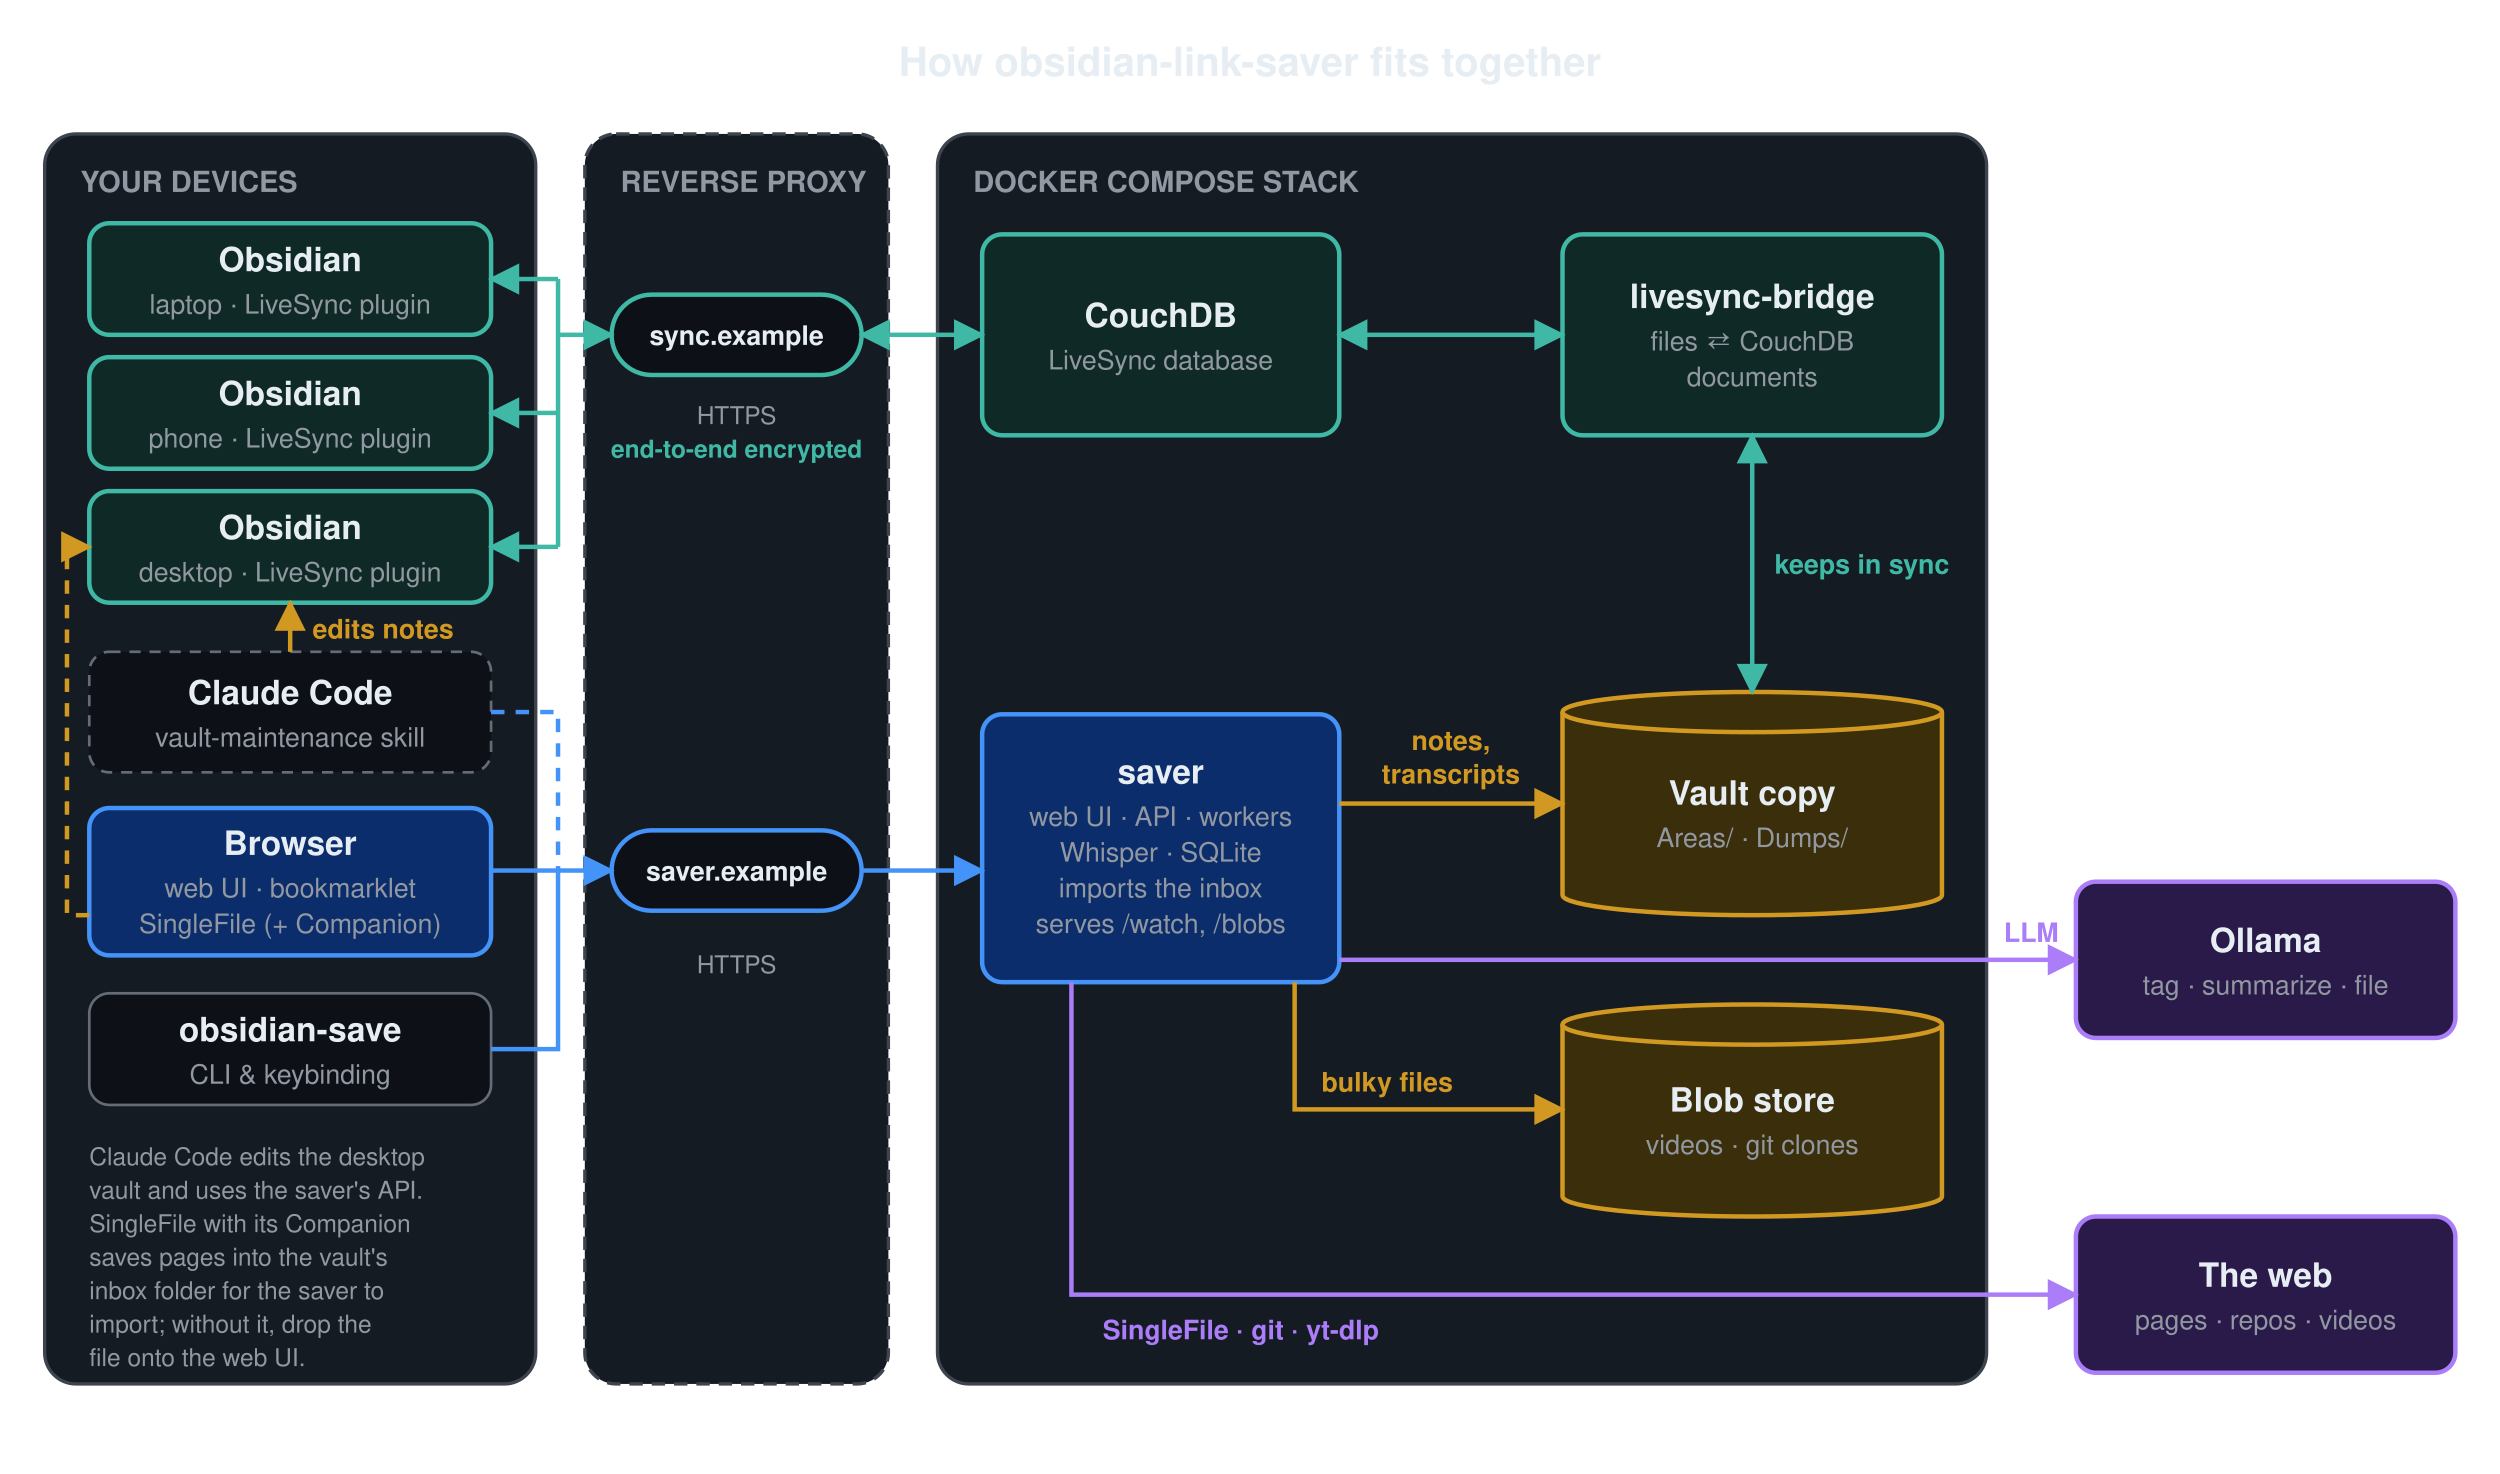
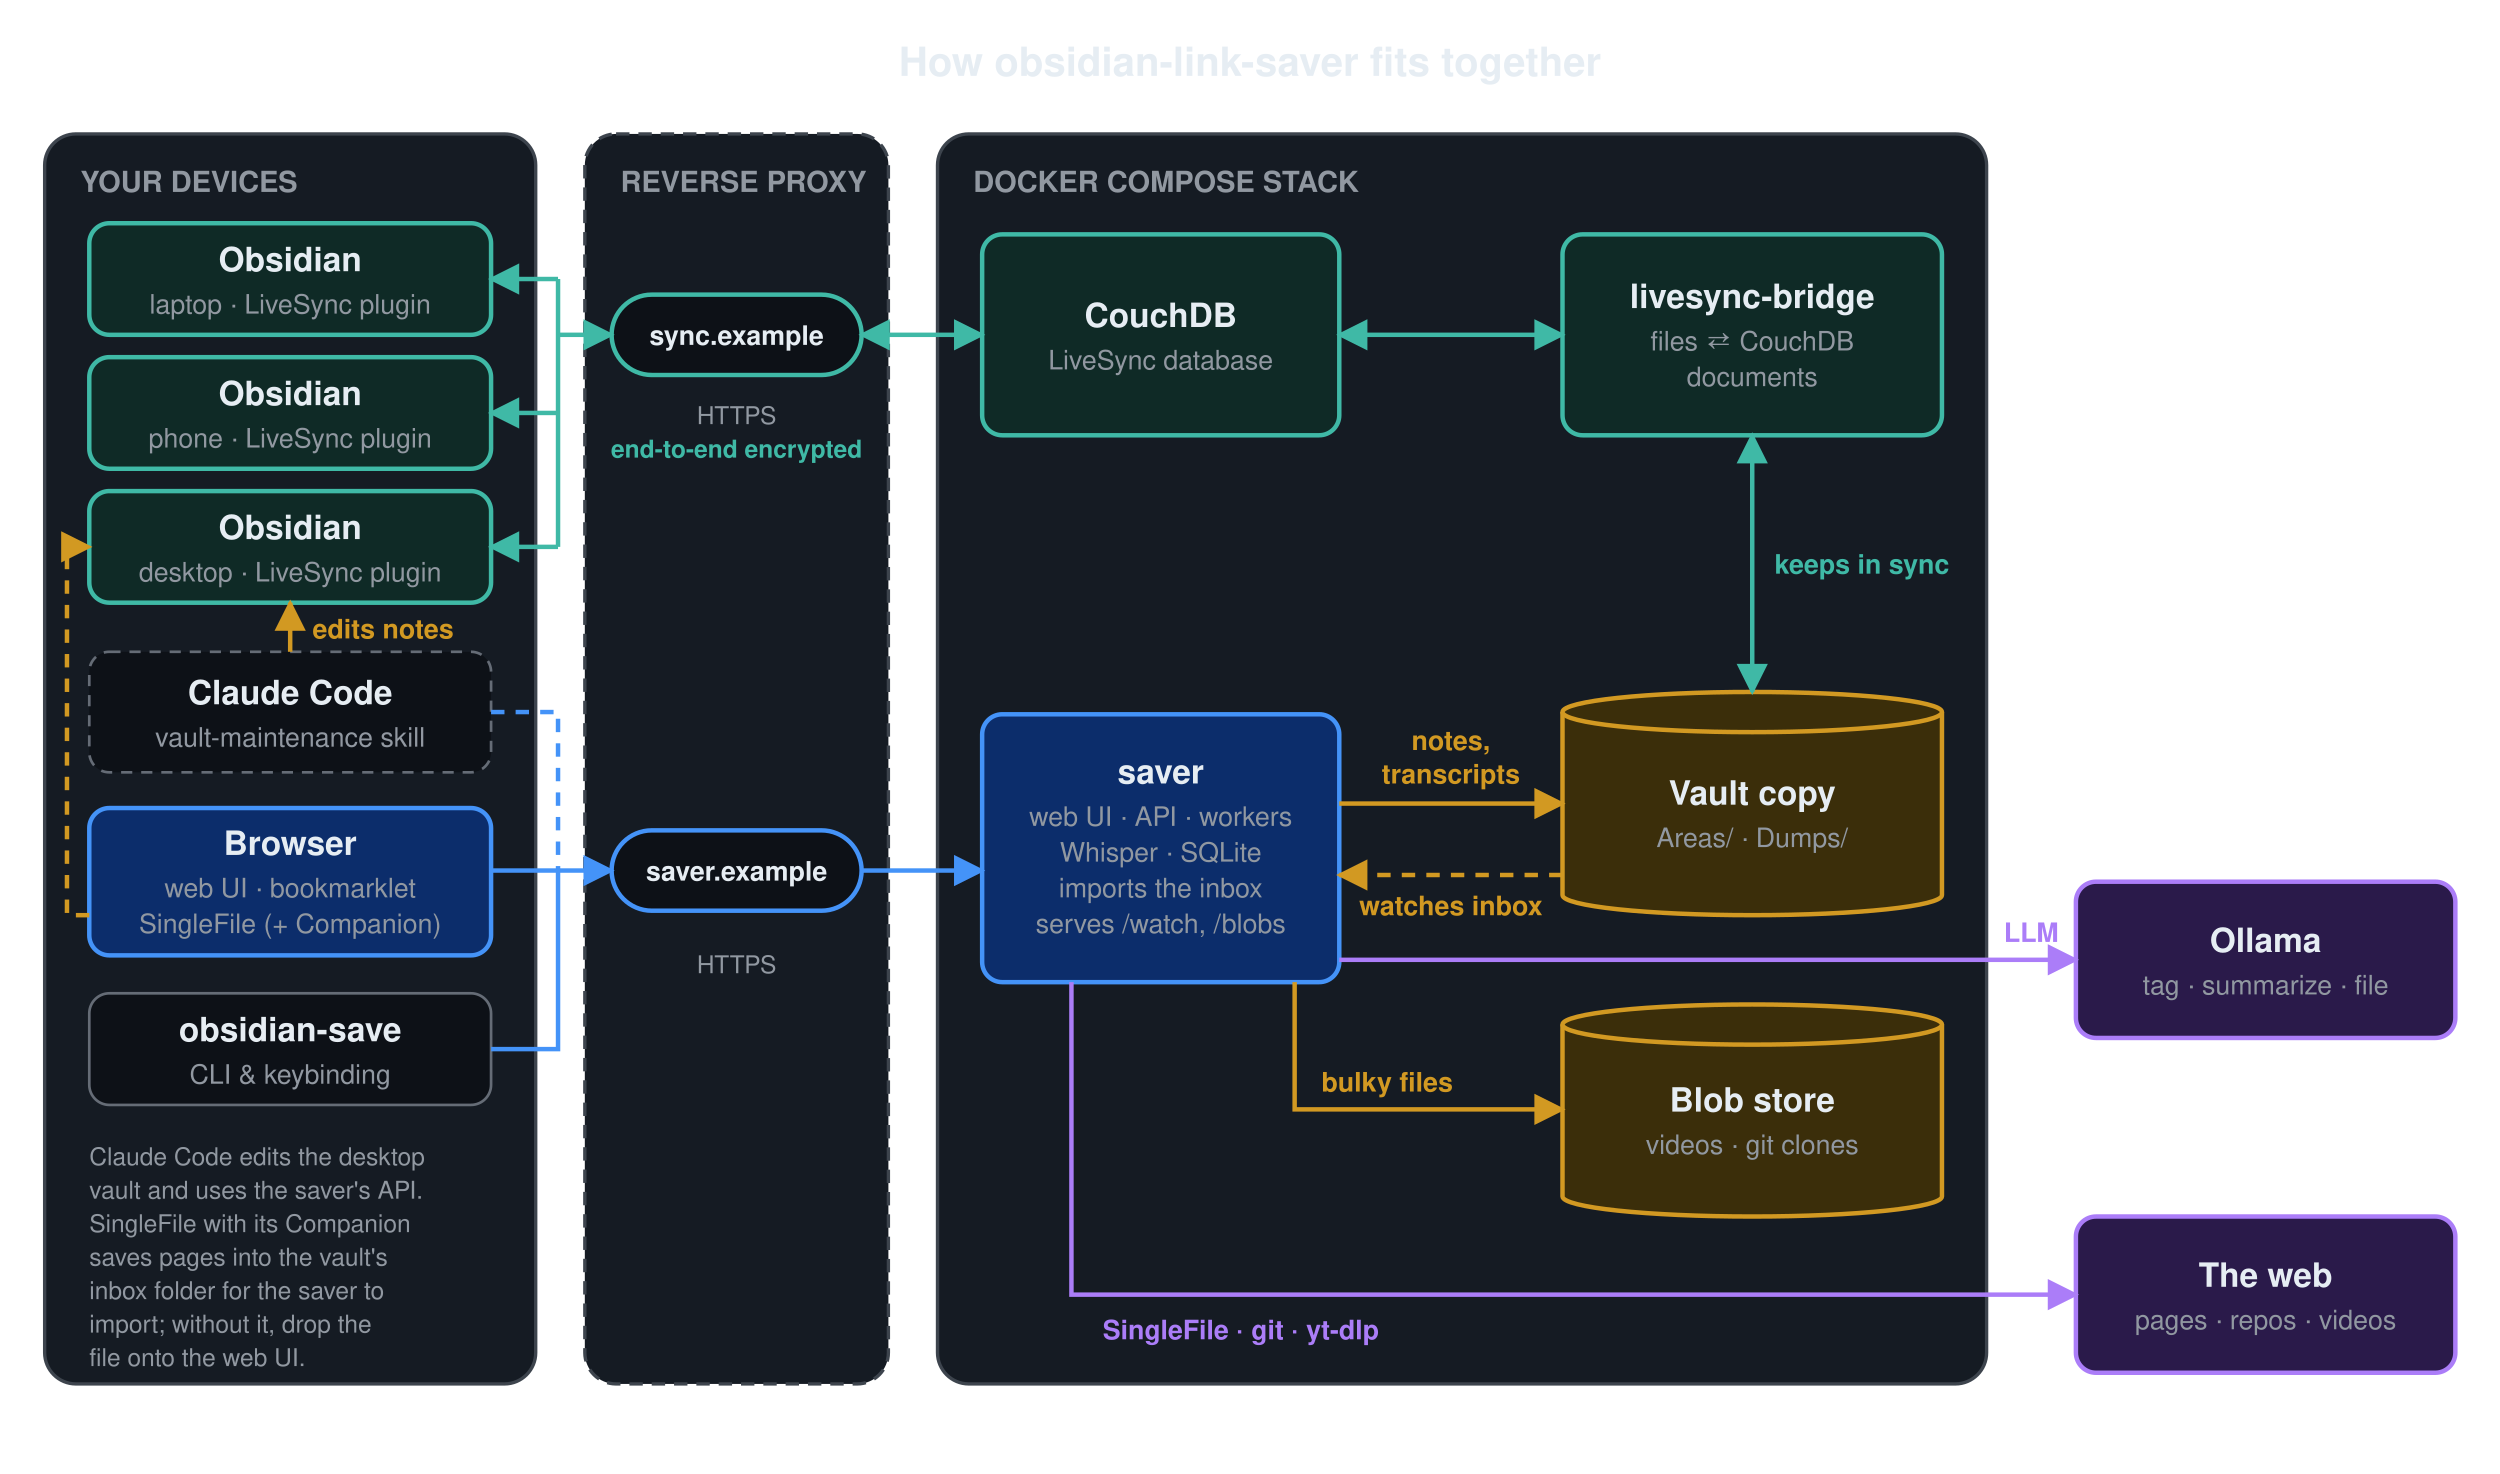
<svg xmlns="http://www.w3.org/2000/svg" width="1120" height="660" viewBox="0 0 1120 660" font-family="-apple-system, BlinkMacSystemFont, 'Segoe UI', Helvetica, Arial, sans-serif" role="img" aria-labelledby="t d">
  <defs>
    <marker id="a-sync" viewBox="0 0 10 10" refX="9" refY="5" markerWidth="7" markerHeight="7" orient="auto-start-reverse">
      <path d="M0,0 L10,5 L0,10 z" fill="#3fb9a6" />
    </marker>
    <marker id="a-save" viewBox="0 0 10 10" refX="9" refY="5" markerWidth="7" markerHeight="7" orient="auto-start-reverse">
      <path d="M0,0 L10,5 L0,10 z" fill="#4493f8" />
    </marker>
    <marker id="a-store" viewBox="0 0 10 10" refX="9" refY="5" markerWidth="7" markerHeight="7" orient="auto-start-reverse">
      <path d="M0,0 L10,5 L0,10 z" fill="#d29922" />
    </marker>
    <marker id="a-ext" viewBox="0 0 10 10" refX="9" refY="5" markerWidth="7" markerHeight="7" orient="auto-start-reverse">
      <path d="M0,0 L10,5 L0,10 z" fill="#ab7df8" />
    </marker>
  </defs>
  <rect x="20" y="60" width="220" height="560" rx="14" fill="#151b23" stroke="#3d444d" stroke-width="1.5" />
  <text x="36" y="86" font-size="13" font-weight="600" fill="#9198a1" text-anchor="start">YOUR DEVICES</text>
  <rect x="262" y="60" width="136" height="560" rx="14" fill="#151b23" stroke="#3d444d" stroke-width="1.5" stroke-dasharray="6 4" />
  <text x="278" y="86" font-size="13" font-weight="600" fill="#9198a1" text-anchor="start">REVERSE PROXY</text>
  <rect x="420" y="60" width="470" height="560" rx="14" fill="#151b23" stroke="#3d444d" stroke-width="1.5" />
  <text x="436" y="86" font-size="13" font-weight="600" fill="#9198a1" text-anchor="start">DOCKER COMPOSE STACK</text>
  <text x="560.0" y="34" font-size="18" font-weight="700" fill="#e6edf3" text-anchor="middle">How obsidian-link-saver fits together</text>
  <rect x="40" y="100" width="180" height="50" rx="9" fill="#0f2a26" stroke="#3fb9a6" stroke-width="2" />
  <text x="130.0" y="121.5" font-size="15" font-weight="600" fill="#e6edf3" text-anchor="middle">Obsidian</text>
  <text x="130.0" y="140.5" font-size="12" font-weight="normal" fill="#9198a1" text-anchor="middle">laptop · LiveSync plugin</text>
  <rect x="40" y="160" width="180" height="50" rx="9" fill="#0f2a26" stroke="#3fb9a6" stroke-width="2" />
  <text x="130.0" y="181.5" font-size="15" font-weight="600" fill="#e6edf3" text-anchor="middle">Obsidian</text>
  <text x="130.0" y="200.5" font-size="12" font-weight="normal" fill="#9198a1" text-anchor="middle">phone · LiveSync plugin</text>
  <rect x="40" y="220" width="180" height="50" rx="9" fill="#0f2a26" stroke="#3fb9a6" stroke-width="2" />
  <text x="130.0" y="241.5" font-size="15" font-weight="600" fill="#e6edf3" text-anchor="middle">Obsidian</text>
  <text x="130.0" y="260.5" font-size="12" font-weight="normal" fill="#9198a1" text-anchor="middle">desktop · LiveSync plugin</text>
  <rect x="40" y="292" width="180" height="54" rx="9" fill="#0d1117" stroke="#656c76" stroke-width="1.2" stroke-dasharray="5 4" />
  <text x="130.0" y="315.5" font-size="15" font-weight="600" fill="#e6edf3" text-anchor="middle">Claude Code</text>
  <text x="130.0" y="334.5" font-size="12" font-weight="normal" fill="#9198a1" text-anchor="middle">vault-maintenance skill</text>
  <rect x="40" y="362" width="180" height="66" rx="9" fill="#0c2d6b" stroke="#4493f8" stroke-width="2" />
  <text x="130.0" y="383.0" font-size="15" font-weight="600" fill="#e6edf3" text-anchor="middle">Browser</text>
  <text x="130.0" y="402.0" font-size="12" font-weight="normal" fill="#9198a1" text-anchor="middle">web UI · bookmarklet</text>
  <text x="130.0" y="418.0" font-size="12" font-weight="normal" fill="#9198a1" text-anchor="middle">SingleFile (+ Companion)</text>
  <rect x="40" y="445" width="180" height="50" rx="9" fill="#0d1117" stroke="#656c76" stroke-width="1.2" />
  <text x="130.0" y="466.5" font-size="15" font-weight="600" fill="#e6edf3" text-anchor="middle">obsidian-save</text>
  <text x="130.0" y="485.5" font-size="12" font-weight="normal" fill="#9198a1" text-anchor="middle">CLI &amp; keybinding</text>
  <text x="40" y="522" font-size="11" font-weight="normal" fill="#9198a1" text-anchor="start">Claude Code edits the desktop</text>
  <text x="40" y="537" font-size="11" font-weight="normal" fill="#9198a1" text-anchor="start">vault and uses the saver's API.</text>
  <text x="40" y="552" font-size="11" font-weight="normal" fill="#9198a1" text-anchor="start">SingleFile with its Companion</text>
  <text x="40" y="567" font-size="11" font-weight="normal" fill="#9198a1" text-anchor="start">saves pages into the vault's</text>
  <text x="40" y="582" font-size="11" font-weight="normal" fill="#9198a1" text-anchor="start">inbox folder for the saver to</text>
  <text x="40" y="597" font-size="11" font-weight="normal" fill="#9198a1" text-anchor="start">import; without it, drop the</text>
  <text x="40" y="612" font-size="11" font-weight="normal" fill="#9198a1" text-anchor="start">file onto the web UI.</text>
  <rect x="274" y="132" width="112" height="36" rx="18.0" fill="#0d1117" stroke="#3fb9a6" stroke-width="2" />
  <text x="330.0" y="154.5" font-size="12" font-weight="600" fill="#e6edf3" text-anchor="middle">sync.example</text>
  <rect x="274" y="372" width="112" height="36" rx="18.0" fill="#0d1117" stroke="#4493f8" stroke-width="2" />
  <text x="330.0" y="394.5" font-size="12" font-weight="600" fill="#e6edf3" text-anchor="middle">saver.example</text>
  <text x="330" y="190" font-size="11" font-weight="normal" fill="#9198a1" text-anchor="middle">HTTPS</text>
  <text x="330" y="205" font-size="11" font-weight="600" fill="#3fb9a6" text-anchor="middle">end-to-end encrypted</text>
  <text x="330" y="436" font-size="11" font-weight="normal" fill="#9198a1" text-anchor="middle">HTTPS</text>
  <rect x="440" y="105" width="160" height="90" rx="9" fill="#0f2a26" stroke="#3fb9a6" stroke-width="2" />
  <text x="520.0" y="146.5" font-size="15" font-weight="600" fill="#e6edf3" text-anchor="middle">CouchDB</text>
  <text x="520.0" y="165.5" font-size="12" font-weight="normal" fill="#9198a1" text-anchor="middle">LiveSync database</text>
  <rect x="700" y="105" width="170" height="90" rx="9" fill="#0f2a26" stroke="#3fb9a6" stroke-width="2" />
  <text x="785.0" y="138.0" font-size="15" font-weight="600" fill="#e6edf3" text-anchor="middle">livesync-bridge</text>
  <text x="785.0" y="157.0" font-size="12" font-weight="normal" fill="#9198a1" text-anchor="middle">files ⇄ CouchDB</text>
  <text x="785.0" y="173.0" font-size="12" font-weight="normal" fill="#9198a1" text-anchor="middle">documents</text>
  <rect x="440" y="320" width="160" height="120" rx="9" fill="#0c2d6b" stroke="#4493f8" stroke-width="2" />
  <text x="520.0" y="351.0" font-size="15" font-weight="600" fill="#e6edf3" text-anchor="middle">saver</text>
  <text x="520.0" y="370.0" font-size="12" font-weight="normal" fill="#9198a1" text-anchor="middle">web UI · API · workers</text>
  <text x="520.0" y="386.0" font-size="12" font-weight="normal" fill="#9198a1" text-anchor="middle">Whisper · SQLite</text>
  <text x="520.0" y="402.0" font-size="12" font-weight="normal" fill="#9198a1" text-anchor="middle">imports the inbox</text>
  <text x="520.0" y="418.0" font-size="12" font-weight="normal" fill="#9198a1" text-anchor="middle">serves /watch, /blobs</text>
  <path d="M700,319 v82 a85.0,9 0 0 0 170,0 v-82" fill="#3b2e0a" stroke="#d29922" stroke-width="2" />
  <ellipse cx="785.0" cy="319" rx="85.0" ry="9" fill="#3b2e0a" stroke="#d29922" stroke-width="2" />
  <text x="785.0" y="360.5" font-size="15" font-weight="600" fill="#e6edf3" text-anchor="middle">Vault copy</text>
  <text x="785.0" y="379.5" font-size="12" font-weight="normal" fill="#9198a1" text-anchor="middle">Areas/ · Dumps/</text>
  <path d="M700,459 v77 a85.0,9 0 0 0 170,0 v-77" fill="#3b2e0a" stroke="#d29922" stroke-width="2" />
  <ellipse cx="785.0" cy="459" rx="85.0" ry="9" fill="#3b2e0a" stroke="#d29922" stroke-width="2" />
  <text x="785.0" y="498.0" font-size="15" font-weight="600" fill="#e6edf3" text-anchor="middle">Blob store</text>
  <text x="785.0" y="517.0" font-size="12" font-weight="normal" fill="#9198a1" text-anchor="middle">videos · git clones</text>
  <rect x="930" y="395" width="170" height="70" rx="9" fill="#2a1a4a" stroke="#ab7df8" stroke-width="2" />
  <text x="1015.0" y="426.5" font-size="15" font-weight="600" fill="#e6edf3" text-anchor="middle">Ollama</text>
  <text x="1015.0" y="445.5" font-size="12" font-weight="normal" fill="#9198a1" text-anchor="middle">tag · summarize · file</text>
  <rect x="930" y="545" width="170" height="70" rx="9" fill="#2a1a4a" stroke="#ab7df8" stroke-width="2" />
  <text x="1015.0" y="576.5" font-size="15" font-weight="600" fill="#e6edf3" text-anchor="middle">The web</text>
  <text x="1015.0" y="595.5" font-size="12" font-weight="normal" fill="#9198a1" text-anchor="middle">pages · repos · videos</text>
  <path d="M250,125 L220,125" fill="none" stroke="#3fb9a6" stroke-width="2" marker-end="url(#a-sync)" />
  <path d="M250,185 L220,185" fill="none" stroke="#3fb9a6" stroke-width="2" marker-end="url(#a-sync)" />
  <path d="M250,245 L220,245" fill="none" stroke="#3fb9a6" stroke-width="2" marker-end="url(#a-sync)" />
  <path d="M250,125 L250,245" stroke="#3fb9a6" stroke-width="2" fill="none" />
  <path d="M250,150 L274,150" fill="none" stroke="#3fb9a6" stroke-width="2" marker-end="url(#a-sync)" />
  <path d="M386,150 L440,150" fill="none" stroke="#3fb9a6" stroke-width="2" marker-start="url(#a-sync)" marker-end="url(#a-sync)" />
  <path d="M600,150 L700,150" fill="none" stroke="#3fb9a6" stroke-width="2" marker-start="url(#a-sync)" marker-end="url(#a-sync)" />
  <path d="M785,195 L785,310" fill="none" stroke="#3fb9a6" stroke-width="2" marker-start="url(#a-sync)" marker-end="url(#a-sync)" />
  <text x="795" y="257" font-size="12" font-weight="600" fill="#3fb9a6" text-anchor="start">keeps in sync</text>
  <path d="M220,390 L274,390" fill="none" stroke="#4493f8" stroke-width="2" marker-end="url(#a-save)" />
  <path d="M220,470 L250,470 L250,390" fill="none" stroke="#4493f8" stroke-width="2" />
  <path d="M40,410 L30,410 L30,245 L40,245" fill="none" stroke="#d29922" stroke-width="2" stroke-dasharray="6 5" marker-end="url(#a-store)" />
  <path d="M220,319 L250,319 L250,390" fill="none" stroke="#4493f8" stroke-width="2" stroke-dasharray="6 5" />
  <path d="M386,390 L440,390" fill="none" stroke="#4493f8" stroke-width="2" marker-end="url(#a-save)" />
  <path d="M130,292 L130,270" fill="none" stroke="#d29922" stroke-width="2" marker-end="url(#a-store)" />
  <text x="140" y="286" font-size="12" font-weight="600" fill="#d29922" text-anchor="start">edits notes</text>
  <path d="M600,360 L700,360" fill="none" stroke="#d29922" stroke-width="2" marker-end="url(#a-store)" />
  <text x="650" y="336" font-size="12" font-weight="600" fill="#d29922" text-anchor="middle">notes,</text>
  <text x="650" y="351" font-size="12" font-weight="600" fill="#d29922" text-anchor="middle">transcripts</text>
+   <path d="M700,392 L600,392" fill="none" stroke="#d29922" stroke-width="2" stroke-dasharray="6 5" marker-end="url(#a-store)" />
+   <text x="650" y="410" font-size="12" font-weight="600" fill="#d29922" text-anchor="middle">watches inbox</text>
  <path d="M580,440 L580,497 L700,497" fill="none" stroke="#d29922" stroke-width="2" marker-end="url(#a-store)" />
  <text x="592" y="489" font-size="12" font-weight="600" fill="#d29922" text-anchor="start">bulky files</text>
  <path d="M600,430 L930,430" fill="none" stroke="#ab7df8" stroke-width="2" marker-end="url(#a-ext)" />
  <text x="910" y="422" font-size="12" font-weight="600" fill="#ab7df8" text-anchor="middle">LLM</text>
  <path d="M480,440 L480,580 L930,580" fill="none" stroke="#ab7df8" stroke-width="2" marker-end="url(#a-ext)" />
  <text x="494" y="600" font-size="12" font-weight="600" fill="#ab7df8" text-anchor="start">SingleFile · git · yt-dlp</text>
</svg>
